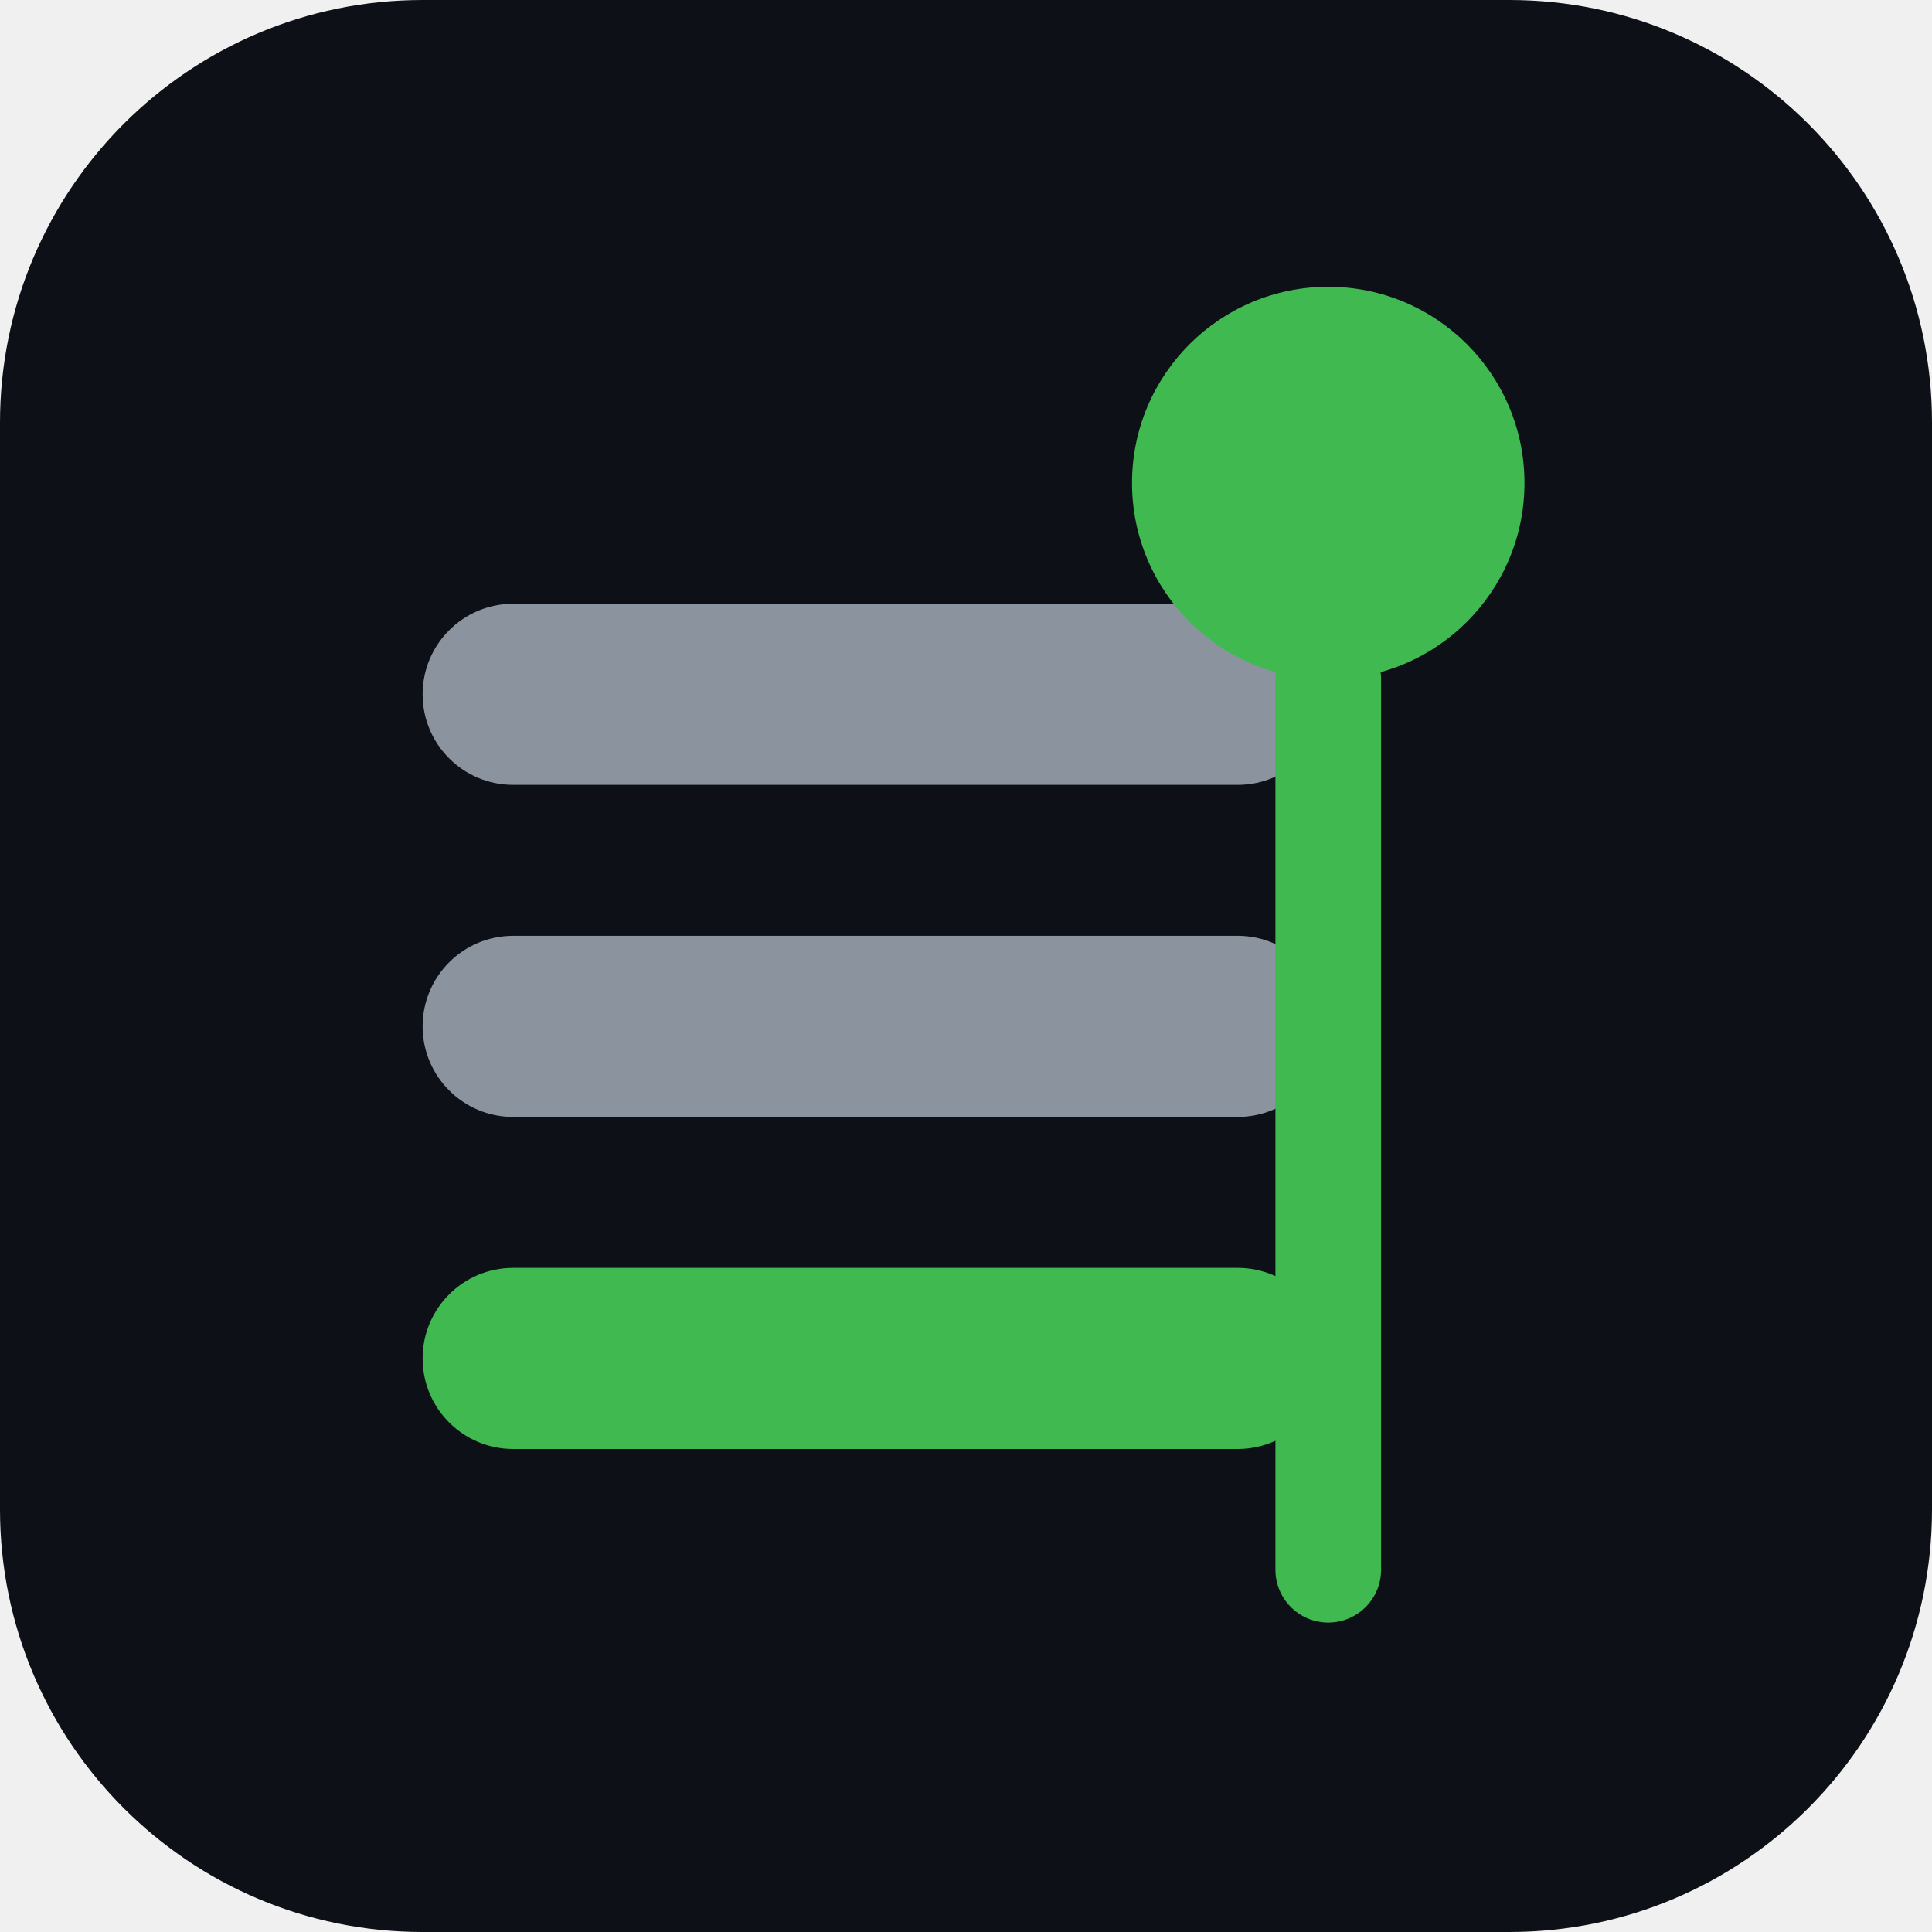
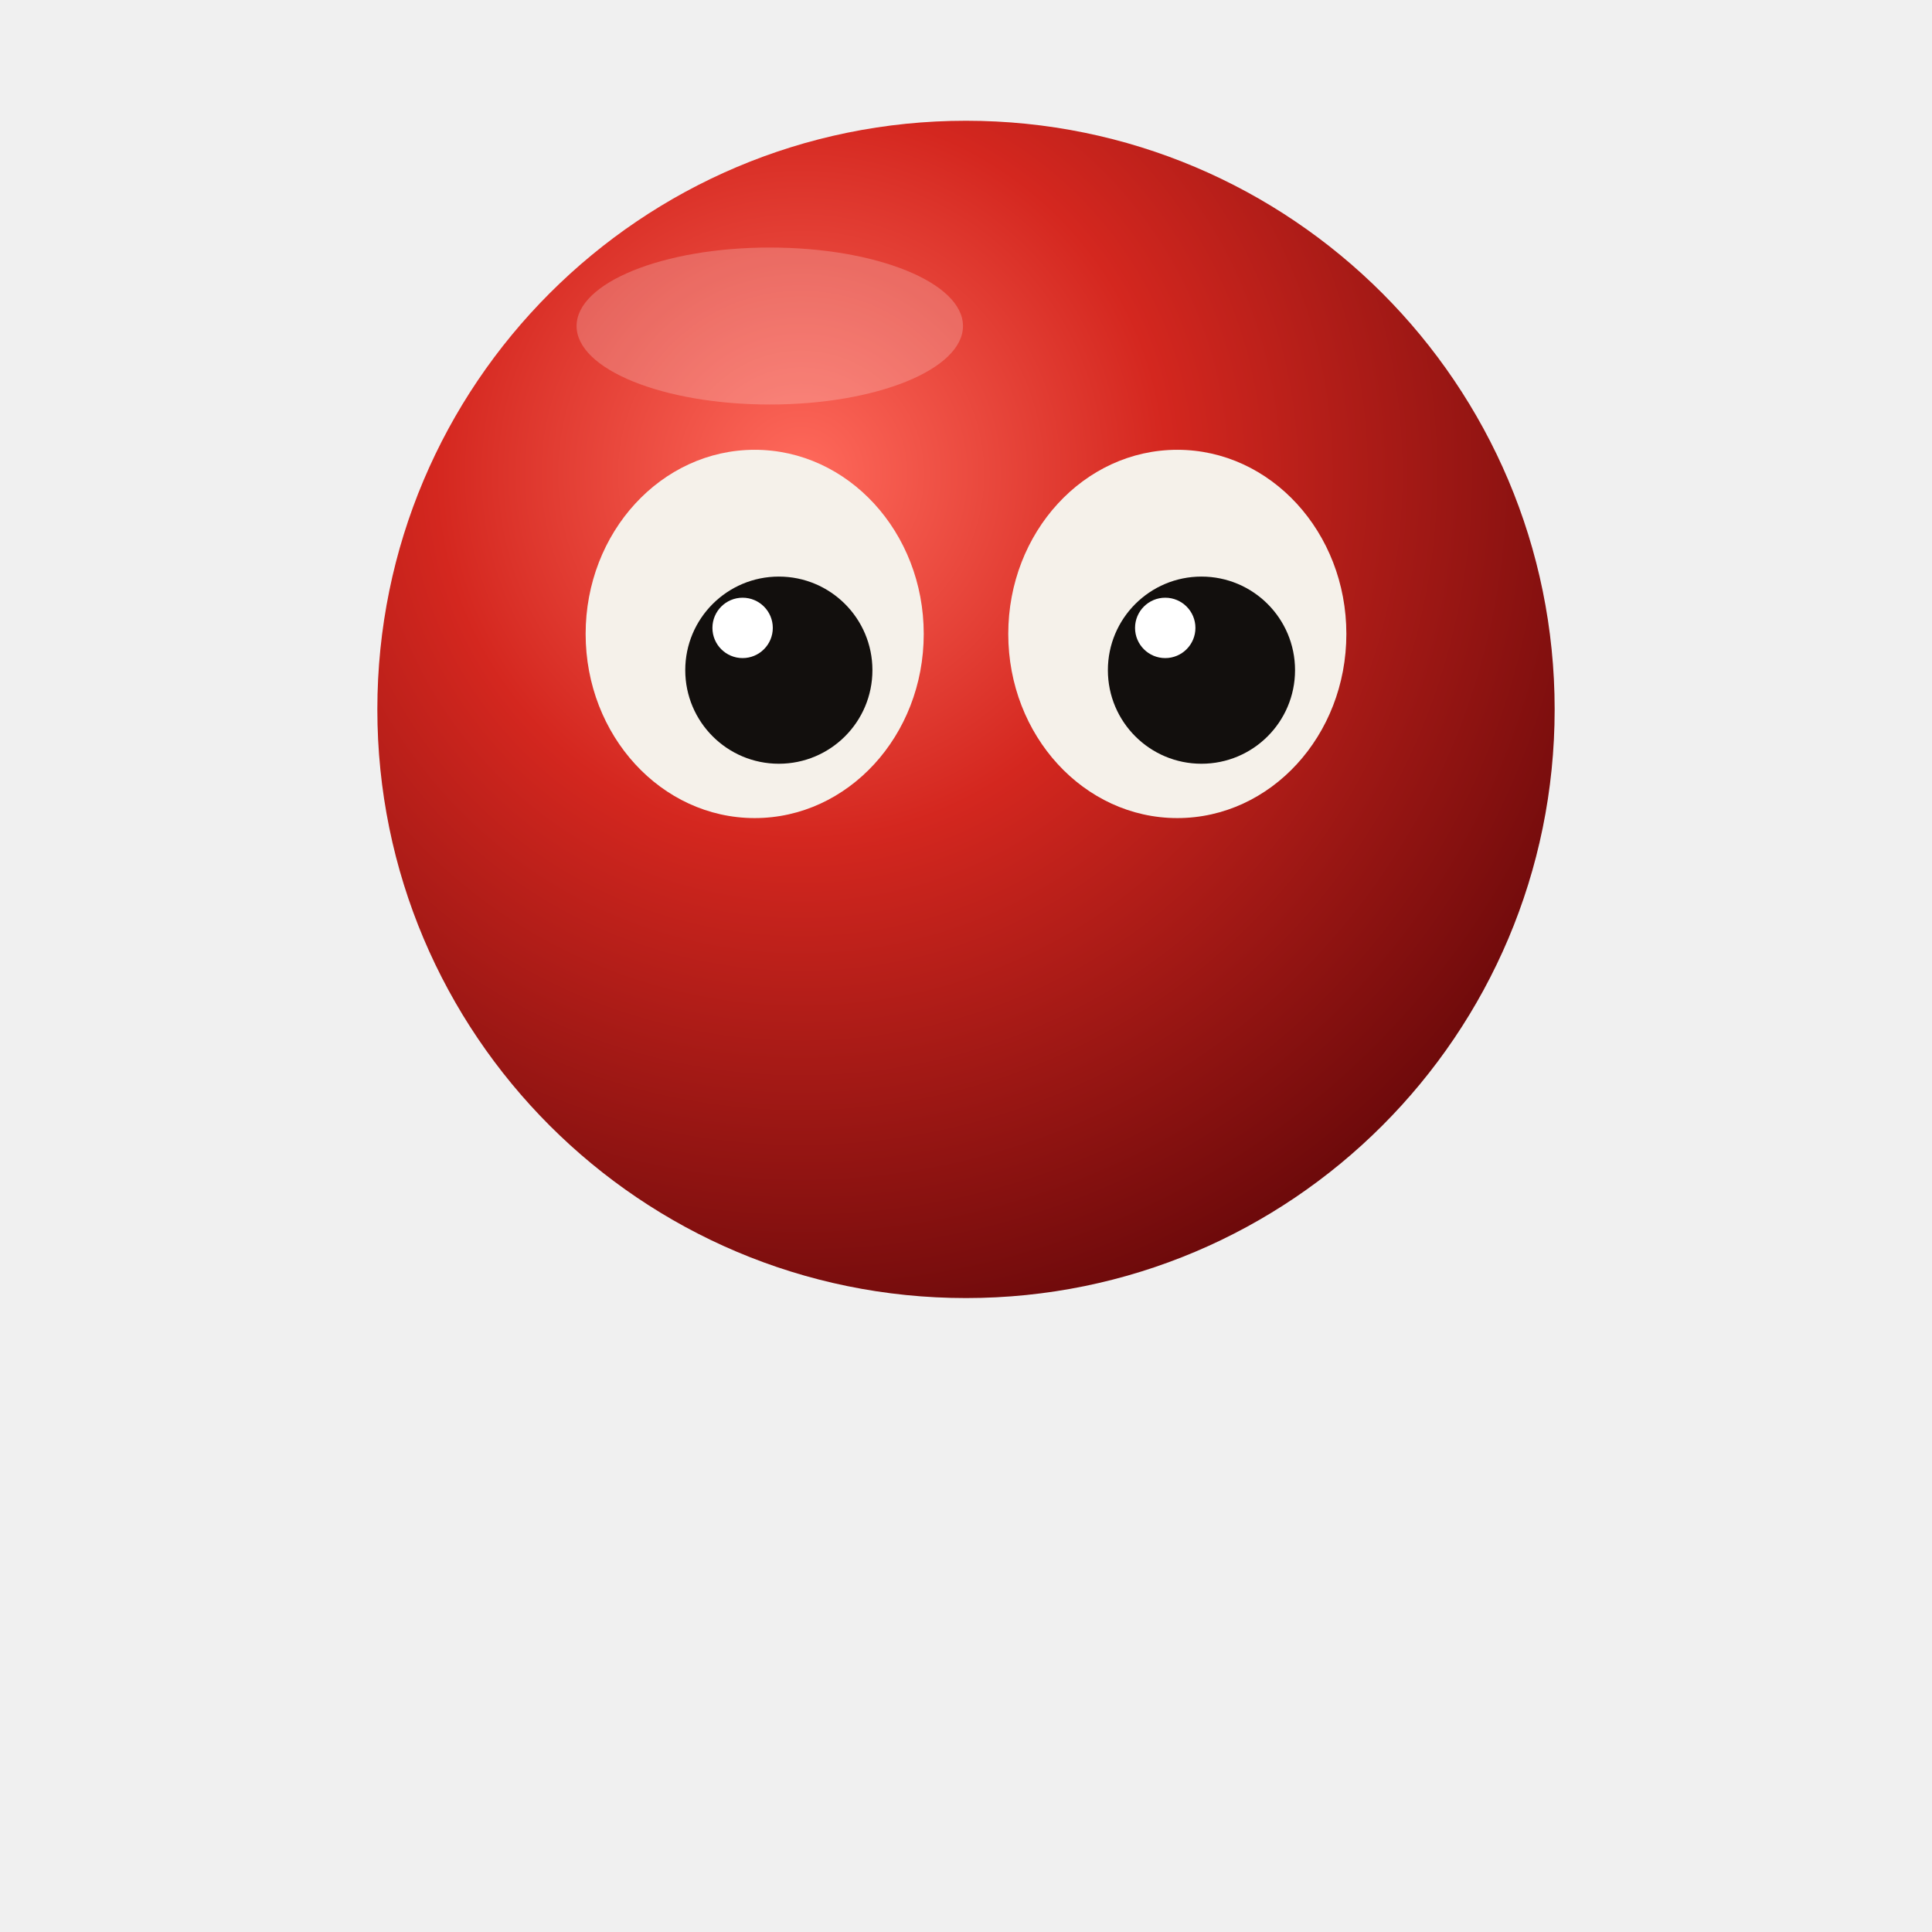
<svg xmlns="http://www.w3.org/2000/svg" viewBox="0 0 64 64" width="64" height="64" role="img" aria-label="mcp-pin">
-   <rect width="64" height="64" rx="14" fill="#0d1117" />
-   <rect x="14" y="20" width="30" height="6" rx="3" fill="#8b949e" />
-   <rect x="14" y="31" width="30" height="6" rx="3" fill="#8b949e" />
-   <rect x="14" y="42" width="30" height="6" rx="3" fill="#3fb950" />
-   <circle cx="44" cy="16" r="6.5" fill="#3fb950" />
-   <path d="M44 22.5 L44 52" stroke="#3fb950" stroke-width="3.5" stroke-linecap="round" fill="none" />
+   <defs>
+     <radialGradient id="head" cx="36%" cy="30%" r="74%">
+       <stop offset="0" stop-color="#ff6a5c" />
+       <stop offset=".42" stop-color="#d4271f" />
+       <stop offset="1" stop-color="#6e0a0b" />
+     </radialGradient>
+     <linearGradient id="steel" x1="0" x2="1">
+       <stop offset="0" stop-color="#8d9096" />
+       <stop offset=".5" stop-color="#f1f2f4" />
+       <stop offset="1" stop-color="#7d8086" />
+     </linearGradient>
+   </defs>
+   <path d="M32 41.5 L32 61.2" stroke="url(#steel)" stroke-width="2.4" stroke-linecap="round" />
+   <circle cx="32" cy="23.5" r="19.5" fill="url(#head)" />
+   <ellipse cx="25" cy="21" rx="5.6" ry="6.1" fill="#f5f1ea" />
+   <ellipse cx="39" cy="21" rx="5.6" ry="6.1" fill="#f5f1ea" />
+   <circle cx="25.8" cy="22.2" r="3.1" fill="#120f0d" />
+   <circle cx="39.8" cy="22.2" r="3.1" fill="#120f0d" />
+   <circle cx="24.6" cy="20.8" r="1" fill="#fff" />
+   <circle cx="38.6" cy="20.8" r="1" fill="#fff" />
+   <ellipse cx="25.5" cy="10.8" rx="6.4" ry="2.6" fill="#fff" opacity=".22" />
</svg>
